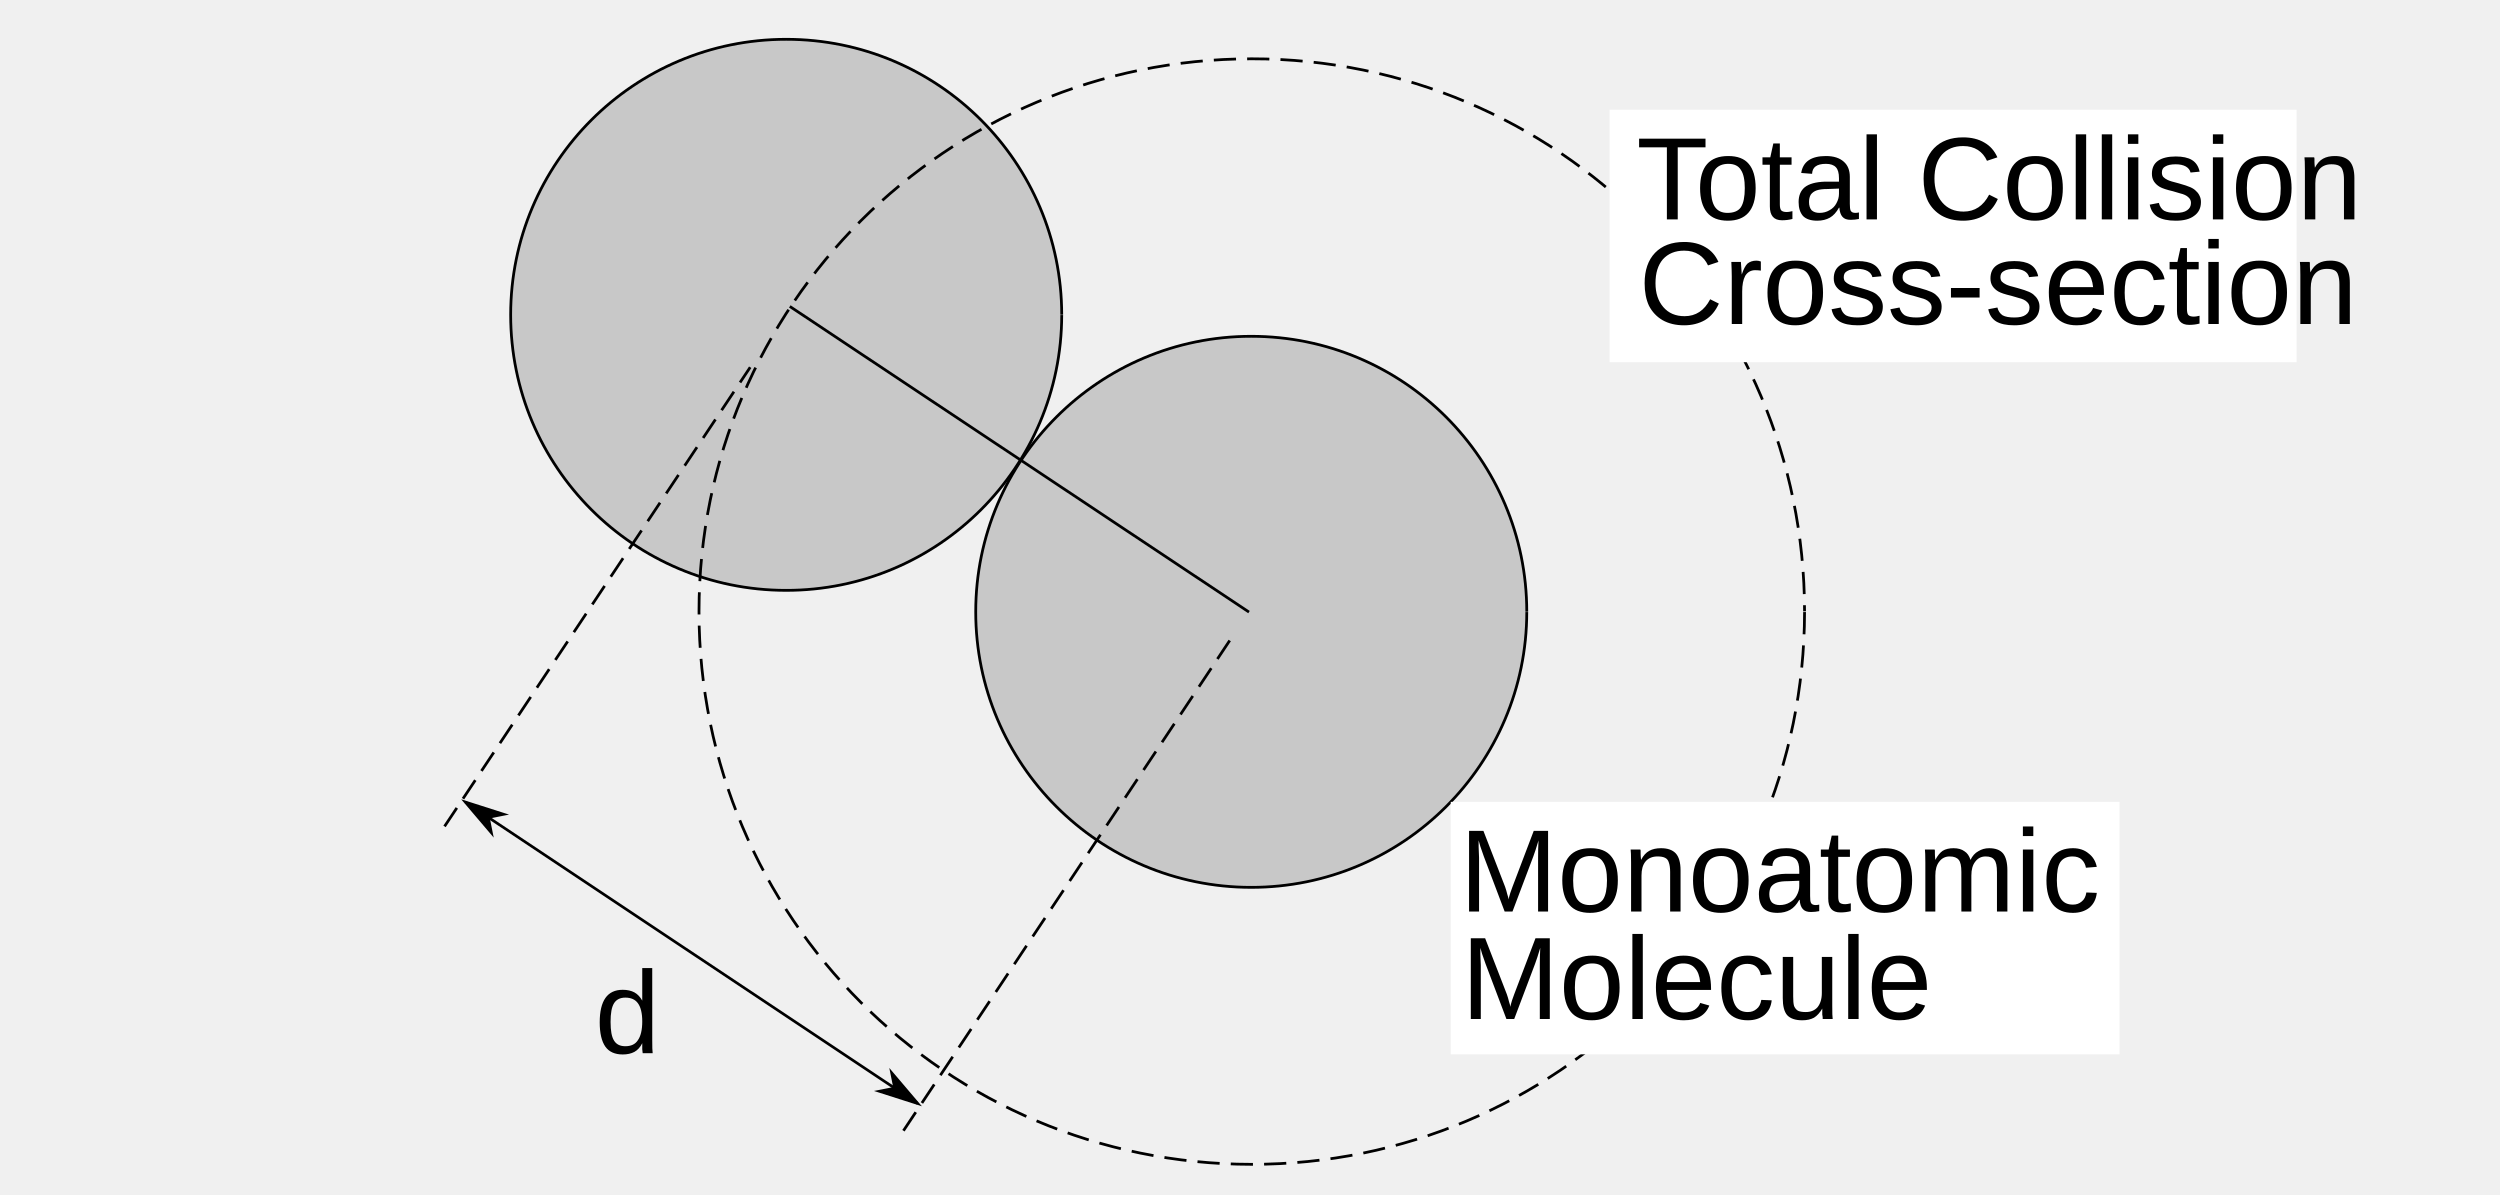
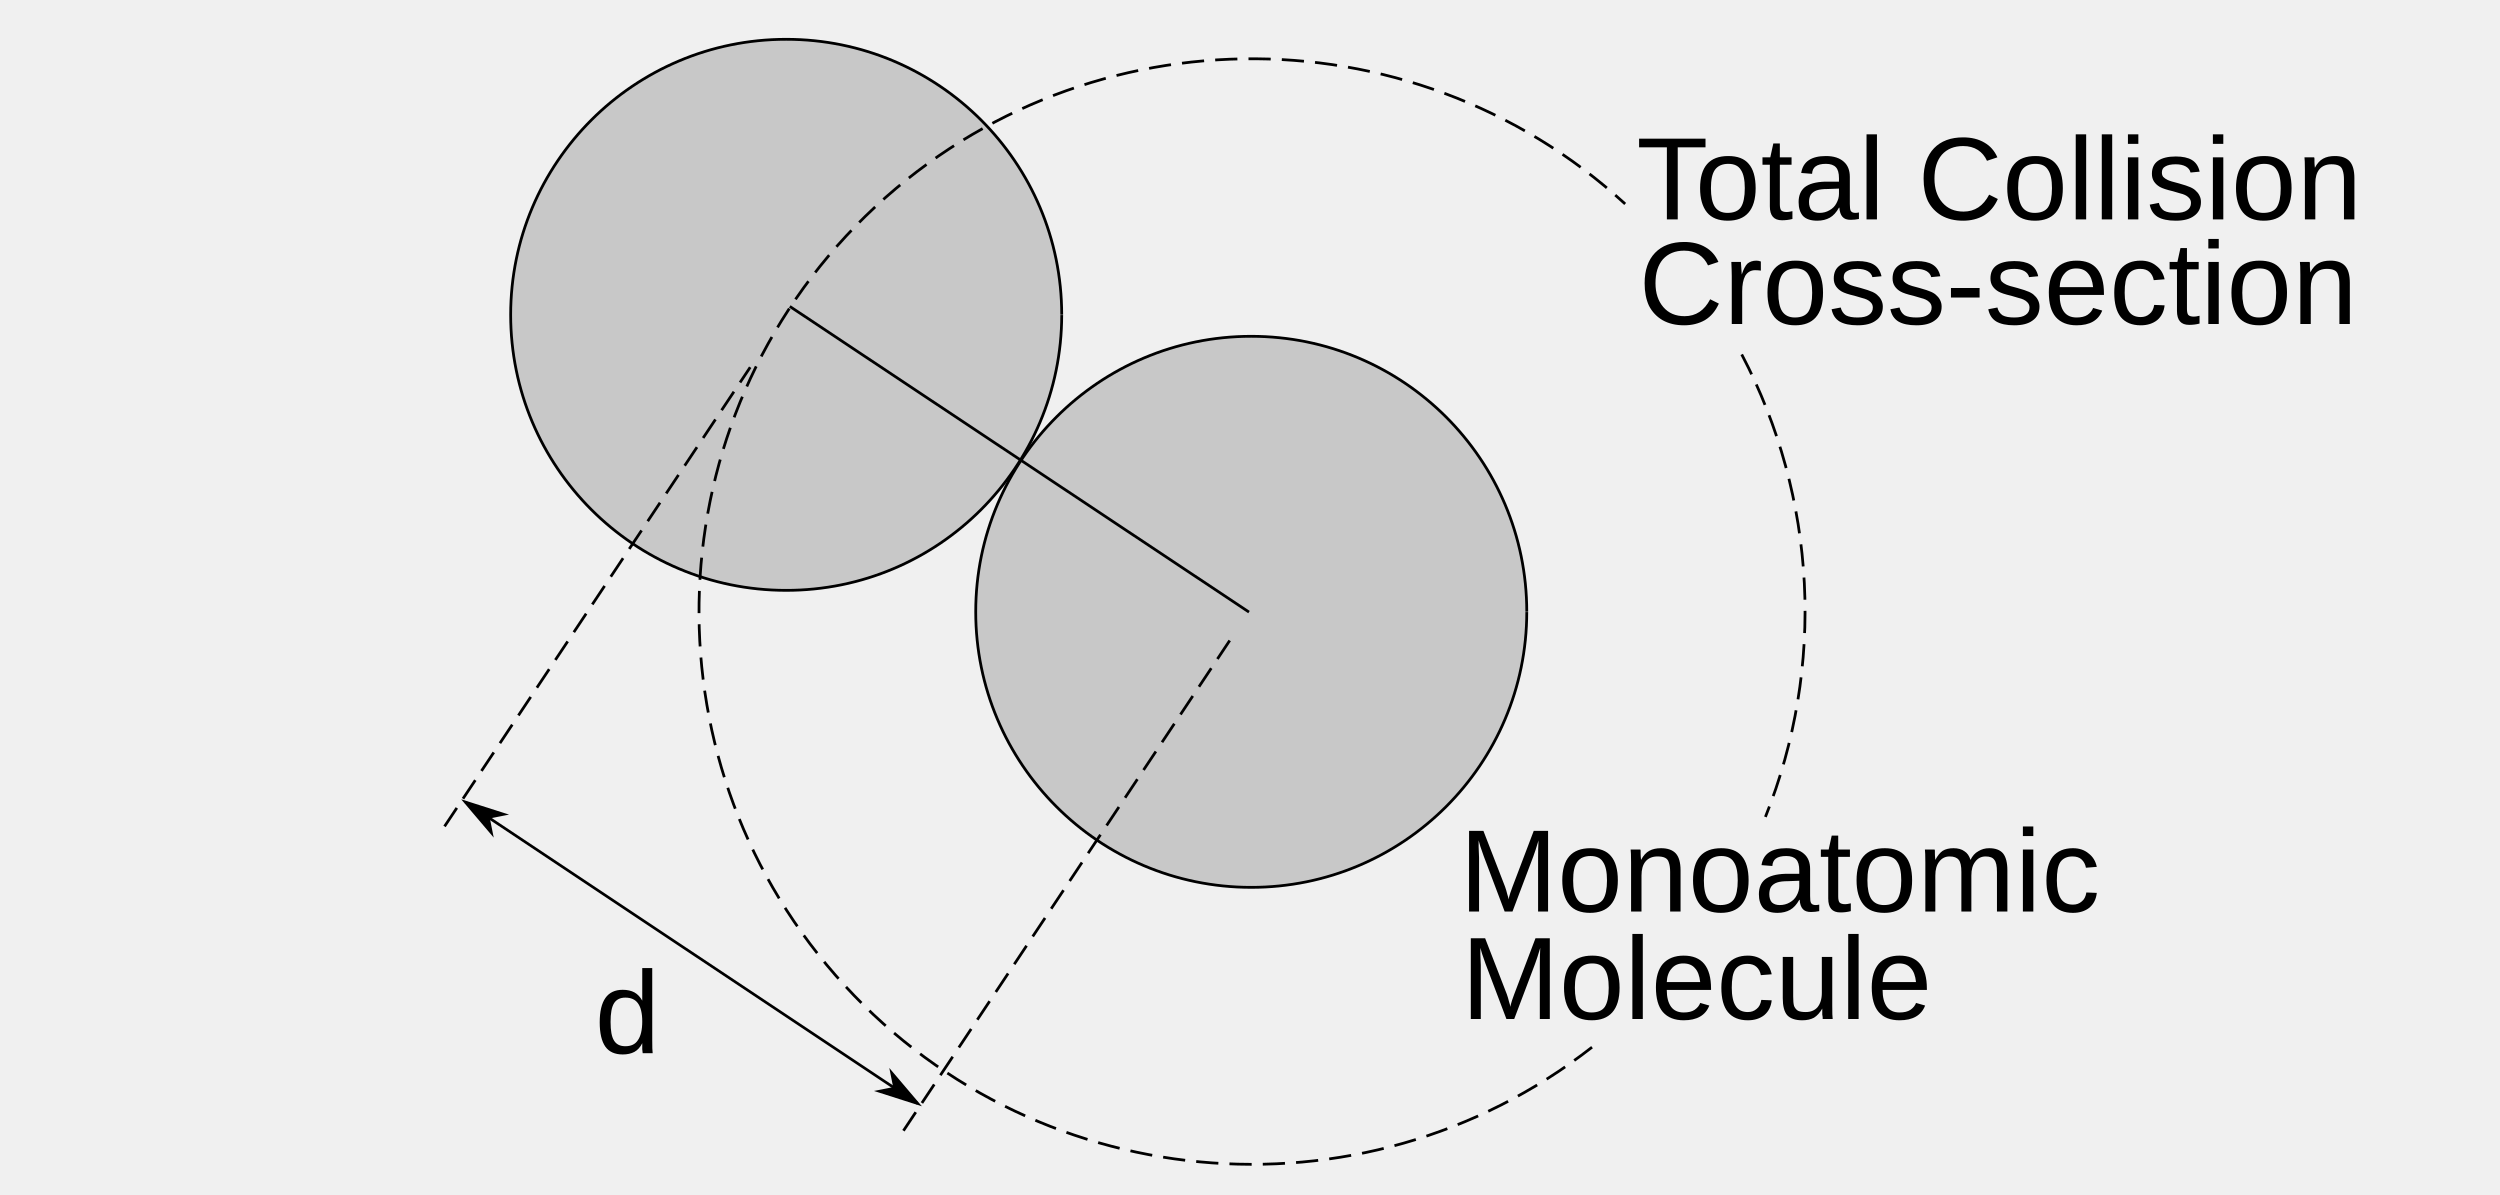
<svg xmlns="http://www.w3.org/2000/svg" width="90mm" height="43mm" viewBox="0 0 90 43" version="1.1" id="svg8">
  <defs id="defs2">
    <marker style="overflow:visible" id="marker6956" refX="0" refY="0" orient="auto">
      <path transform="scale(0.6)" d="M 8.719,4.034 -2.207,0.016 8.719,-4.002 c -1.745,2.372 -1.735,5.617 -6e-7,8.035 z" style="fill:#000000;fill-opacity:1;fill-rule:evenodd;stroke:#000000;stroke-width:0.625;stroke-linejoin:round;stroke-opacity:1" id="path6954" />
    </marker>
    <marker orient="auto" refY="0" refX="0" id="marker5991" style="overflow:visible">
      <path id="path5989" d="M 0,0 5,-5 -12.5,0 5,5 Z" style="fill:#000000;fill-opacity:1;fill-rule:evenodd;stroke:#000000;stroke-width:1pt;stroke-opacity:1" transform="matrix(-0.4,0,0,-0.4,-4,0)" />
    </marker>
    <marker orient="auto" refY="0" refX="0" id="marker5885" style="overflow:visible">
      <path id="path5433" d="M 0,0 5,-5 -12.5,0 5,5 Z" style="fill:#000000;fill-opacity:1;fill-rule:evenodd;stroke:#000000;stroke-width:1pt;stroke-opacity:1" transform="matrix(-0.4,0,0,-0.4,-4,0)" />
    </marker>
    <marker orient="auto" refY="0" refX="0" id="marker5786" style="overflow:visible">
      <path id="path5784" d="M 0,0 5,-5 -12.5,0 5,5 Z" style="fill:#000000;fill-opacity:1;fill-rule:evenodd;stroke:#000000;stroke-width:1pt;stroke-opacity:1" transform="matrix(-0.8,0,0,-0.8,-10,0)" />
    </marker>
    <marker orient="auto" refY="0" refX="0" id="Arrow1Lend" style="overflow:visible">
      <path id="path5427" d="M 0,0 5,-5 -12.5,0 5,5 Z" style="fill:#000000;fill-opacity:1;fill-rule:evenodd;stroke:#000000;stroke-width:1pt;stroke-opacity:1" transform="matrix(-0.8,0,0,-0.8,-10,0)" />
    </marker>
    <marker style="overflow:visible" id="marker7539" refX="0" refY="0" orient="auto">
      <path transform="scale(0.6)" d="M 8.719,4.034 -2.207,0.016 8.719,-4.002 c -1.745,2.372 -1.735,5.617 -6e-7,8.035 z" style="fill:#000000;fill-opacity:1;fill-rule:evenodd;stroke:#000000;stroke-width:0.625;stroke-linejoin:round;stroke-opacity:1" id="path7537" />
    </marker>
    <marker style="overflow:visible" id="marker7487" refX="0" refY="0" orient="auto">
      <path transform="scale(0.6)" d="M 8.719,4.034 -2.207,0.016 8.719,-4.002 c -1.745,2.372 -1.735,5.617 -6e-7,8.035 z" style="fill:#000000;fill-opacity:1;fill-rule:evenodd;stroke:#000000;stroke-width:0.625;stroke-linejoin:round;stroke-opacity:1" id="path7485" />
    </marker>
    <marker orient="auto" refY="0" refX="0" id="Arrow1Mstart" style="overflow:visible">
      <path id="path4681" d="M 0,0 5,-5 -12.5,0 5,5 Z" style="fill:#000000;fill-opacity:1;fill-rule:evenodd;stroke:#000000;stroke-width:1pt;stroke-opacity:1" transform="matrix(0.4,0,0,0.4,4,0)" />
    </marker>
    <marker orient="auto" refY="0" refX="0" id="Arrow1Mend" style="overflow:visible">
      <path id="path4684" d="M 0,0 5,-5 -12.5,0 5,5 Z" style="fill:#000000;fill-opacity:1;fill-rule:evenodd;stroke:#000000;stroke-width:1pt;stroke-opacity:1" transform="matrix(-0.4,0,0,-0.4,-4,0)" />
    </marker>
    <marker orient="auto" refY="0" refX="0" id="Arrow1Lstart" style="overflow:visible">
      <path id="path4675" d="M 0,0 5,-5 -12.5,0 5,5 Z" style="fill:#000000;fill-opacity:1;fill-rule:evenodd;stroke:#000000;stroke-width:1pt;stroke-opacity:1" transform="matrix(0.8,0,0,0.8,10,0)" />
    </marker>
    <marker orient="auto" refY="0" refX="0" id="Arrow1Mstart-3" style="overflow:visible">
      <path id="path4681-0" d="M 0,0 5,-5 -12.5,0 5,5 Z" style="fill:#000000;fill-opacity:1;fill-rule:evenodd;stroke:#000000;stroke-width:1pt;stroke-opacity:1" transform="matrix(0.4,0,0,0.4,4,0)" />
    </marker>
    <marker orient="auto" refY="0" refX="0" id="Arrow1Mstart-1" style="overflow:visible">
      <path id="path4681-4" d="M 0,0 5,-5 -12.5,0 5,5 Z" style="fill:#000000;fill-opacity:1;fill-rule:evenodd;stroke:#000000;stroke-width:1pt;stroke-opacity:1" transform="matrix(0.4,0,0,0.4,4,0)" />
    </marker>
  </defs>
  <g id="layer1" transform="translate(0,-254)">
-     <text xml:space="preserve" style="font-style:normal;font-weight:normal;font-size:10.583px;line-height:1.25;font-family:sans-serif;letter-spacing:0px;word-spacing:0px;fill:#000000;fill-opacity:1;stroke:none;stroke-width:0.265" x="39" y="117" id="text4569">
-       <tspan id="tspan4567" x="39" y="126.655" style="stroke-width:0.265" />
-     </text>
+     <text xml:space="preserve" style="font-style:normal;font-weight:normal;font-size:10.583px;line-height:1.25;font-family:sans-serif;letter-spacing:0px;word-spacing:0px;fill:#000000;fill-opacity:1;stroke:none;stroke-width:0.265" x="39" y="117" id="text4569" />
    <path style="opacity:1;fill:#c8c8c8;fill-opacity:1;stroke:#000000;stroke-width:0.1;stroke-linejoin:miter;stroke-miterlimit:4;stroke-dasharray:none;stroke-dashoffset:0;stroke-opacity:1" id="path1154" d="m 54.964,276.035 a 9.919,9.919 0 0 1 -9.925,9.91 9.919,9.919 0 0 1 -9.913,-9.922 9.919,9.919 0 0 1 9.919,-9.916 9.919,9.919 0 0 1 9.919,9.916" />
    <path style="opacity:1;fill:#c8c8c8;fill-opacity:1;stroke:#000000;stroke-width:0.1;stroke-linejoin:miter;stroke-miterlimit:4;stroke-dasharray:none;stroke-dashoffset:0;stroke-opacity:1" id="path1154-9" d="m 38.222,265.343 a 9.919,9.919 0 0 1 -9.925,9.91 9.919,9.919 0 0 1 -9.913,-9.922 9.919,9.919 0 0 1 9.919,-9.916 9.919,9.919 0 0 1 9.919,9.916" />
-     <path style="opacity:1;fill:none;fill-opacity:0.588;stroke:#000000;stroke-width:0.1;stroke-linejoin:miter;stroke-miterlimit:4;stroke-dasharray:0.8, 0.4;stroke-dashoffset:0;stroke-opacity:1" id="path1154-5" d="M 64.964,276.035 A 19.9,19.9 0 0 1 45.052,295.916 19.9,19.9 0 0 1 25.164,276.011 19.9,19.9 0 0 1 45.063,256.117 19.9,19.9 0 0 1 64.964,276.009" />
+     <path style="opacity:1;fill:none;fill-opacity:0.588;stroke:#000000;stroke-width:0.1;stroke-linejoin:miter;stroke-miterlimit:4;stroke-dasharray:0.8, 0.4;stroke-dashoffset:0;stroke-opacity:1" id="path1154-5" d="m 57.313,291.699 a 19.9,19.9 0 0 1 -27.23,-2.585 19.9,19.9 0 0 1 1.074,-27.332 19.9,19.9 0 0 1 27.349,-0.44" />
+     <path style="fill:none;fill-opacity:0.588;stroke:#000000;stroke-width:0.1;stroke-linejoin:miter;stroke-miterlimit:4;stroke-dasharray:0.8, 0.4;stroke-dashoffset:0;stroke-opacity:1" id="path1154-5-9" d="m 62.702,266.76 a 19.9,19.9 0 0 1 0.853,16.649" />
    <path style="fill:none;stroke:#000000;stroke-width:0.1;stroke-linecap:butt;stroke-linejoin:miter;stroke-miterlimit:4;stroke-dasharray:none;stroke-opacity:1" d="M 44.964,276.035 28.433,265.031" id="path1186" />
    <path style="fill:none;stroke:#000000;stroke-width:0.1;stroke-linecap:butt;stroke-linejoin:miter;stroke-miterlimit:4;stroke-dasharray:0.8, 0.4;stroke-dashoffset:0;stroke-opacity:1" d="m 16.003,283.751 11.004,-16.53" id="path1186-7" />
    <path style="fill:none;stroke:#000000;stroke-width:0.1;stroke-linecap:butt;stroke-linejoin:miter;stroke-miterlimit:4;stroke-dasharray:0.8, 0.4;stroke-dashoffset:0;stroke-opacity:1" d="m 32.524,294.706 11.77,-17.684" id="path1186-7-6" />
    <path style="fill:none;stroke:#000000;stroke-width:0.098;stroke-linecap:butt;stroke-linejoin:miter;stroke-miterlimit:4;stroke-dasharray:none;stroke-opacity:1;marker-start:url(#Arrow1Lstart);marker-end:url(#marker5786)" d="M 33.03,293.721 16.759,282.879" id="path1186-1" />
-     <rect style="opacity:1;fill:#ffffff;fill-opacity:1;stroke:none;stroke-width:0.053;stroke-linejoin:miter;stroke-miterlimit:4;stroke-dasharray:0.422, 0.211;stroke-dashoffset:0;stroke-opacity:1" id="rect2631" width="24.077" height="9.089" x="52.227" y="282.867" />
    <text xml:space="preserve" style="font-style:normal;font-weight:normal;font-size:10.583px;line-height:1.25;font-family:sans-serif;letter-spacing:0px;word-spacing:0px;fill:#000000;fill-opacity:1;stroke:none;stroke-width:0.265" x="52.605" y="290.683" id="text2611">
      <tspan id="tspan2609" x="52.605" y="290.683" style="font-style:normal;font-variant:normal;font-weight:normal;font-stretch:normal;font-size:4.233px;font-family:Arial;-inkscape-font-specification:'Arial, Normal';font-variant-ligatures:normal;font-variant-caps:normal;font-variant-numeric:normal;font-feature-settings:normal;text-align:start;writing-mode:lr-tb;text-anchor:start;stroke-width:0.265">Molecule</tspan>
    </text>
    <text xml:space="preserve" style="font-style:normal;font-weight:normal;font-size:10.583px;line-height:1.25;font-family:sans-serif;letter-spacing:0px;word-spacing:0px;fill:#000000;fill-opacity:1;stroke:none;stroke-width:0.265" x="52.543" y="286.816" id="text2611-8">
      <tspan id="tspan2609-1" x="52.543" y="286.816" style="font-style:normal;font-variant:normal;font-weight:normal;font-stretch:normal;font-size:4.233px;font-family:Arial;-inkscape-font-specification:'Arial, Normal';font-variant-ligatures:normal;font-variant-caps:normal;font-variant-numeric:normal;font-feature-settings:normal;text-align:start;writing-mode:lr-tb;text-anchor:start;stroke-width:0.265">Monoatomic</tspan>
    </text>
    <text xml:space="preserve" style="font-style:normal;font-weight:normal;font-size:10.583px;line-height:1.25;font-family:sans-serif;letter-spacing:0px;word-spacing:0px;fill:#000000;fill-opacity:1;stroke:none;stroke-width:0.265" x="21.419" y="291.916" id="text2611-5">
      <tspan id="tspan2609-3" x="21.419" y="291.916" style="font-style:normal;font-variant:normal;font-weight:normal;font-stretch:normal;font-size:4.233px;font-family:Arial;-inkscape-font-specification:'Arial, Normal';font-variant-ligatures:normal;font-variant-caps:normal;font-variant-numeric:normal;font-feature-settings:normal;text-align:start;writing-mode:lr-tb;text-anchor:start;stroke-width:0.265">d</tspan>
    </text>
-     <rect style="opacity:1;fill:#ffffff;fill-opacity:1;stroke:none;stroke-width:0.053;stroke-linejoin:miter;stroke-miterlimit:4;stroke-dasharray:0.428, 0.214;stroke-dashoffset:0;stroke-opacity:1" id="rect2631-6" width="24.732" height="9.089" x="57.945" y="257.95" />
    <text xml:space="preserve" style="font-style:normal;font-weight:normal;font-size:10.583px;line-height:1.25;font-family:sans-serif;letter-spacing:0px;word-spacing:0px;fill:#000000;fill-opacity:1;stroke:none;stroke-width:0.265" x="58.988" y="265.665" id="text2611-9">
      <tspan id="tspan2609-2" x="58.988" y="265.665" style="font-style:normal;font-variant:normal;font-weight:normal;font-stretch:normal;font-size:4.233px;font-family:Arial;-inkscape-font-specification:'Arial, Normal';font-variant-ligatures:normal;font-variant-caps:normal;font-variant-numeric:normal;font-feature-settings:normal;text-align:start;writing-mode:lr-tb;text-anchor:start;stroke-width:0.265">Cross-section</tspan>
    </text>
    <text xml:space="preserve" style="font-style:normal;font-weight:normal;font-size:10.583px;line-height:1.25;font-family:sans-serif;letter-spacing:0px;word-spacing:0px;fill:#000000;fill-opacity:1;stroke:none;stroke-width:0.265" x="58.916" y="261.899" id="text2611-8-6">
      <tspan id="tspan2609-1-4" x="58.916" y="261.899" style="font-style:normal;font-variant:normal;font-weight:normal;font-stretch:normal;font-size:4.233px;font-family:Arial;-inkscape-font-specification:'Arial, Normal';font-variant-ligatures:normal;font-variant-caps:normal;font-variant-numeric:normal;font-feature-settings:normal;text-align:start;writing-mode:lr-tb;text-anchor:start;stroke-width:0.265">Total Collision</tspan>
    </text>
  </g>
</svg>
